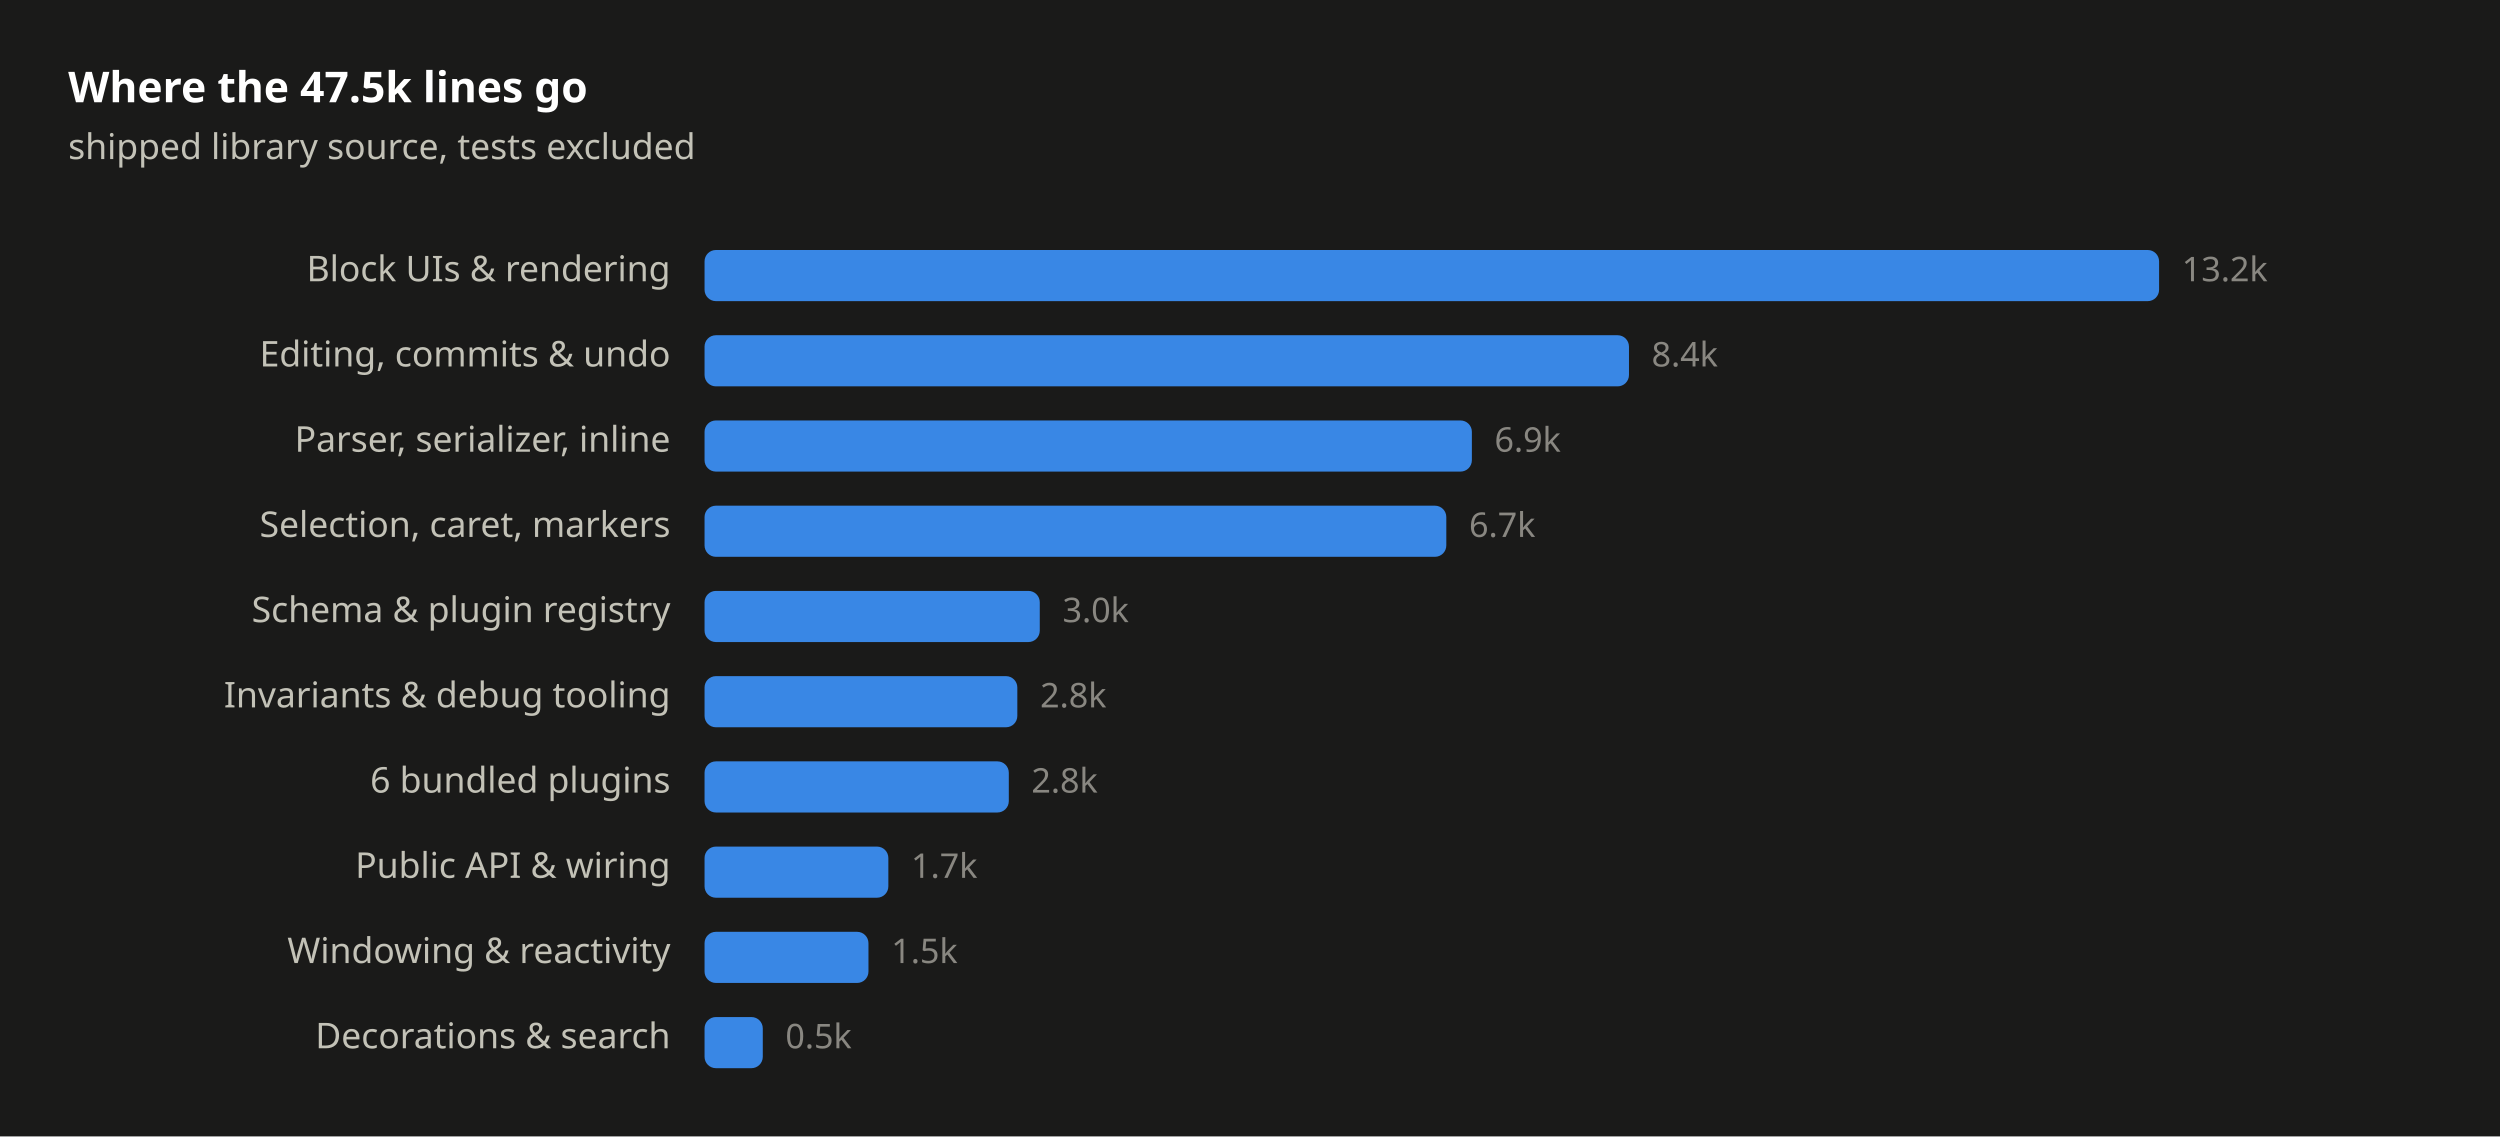
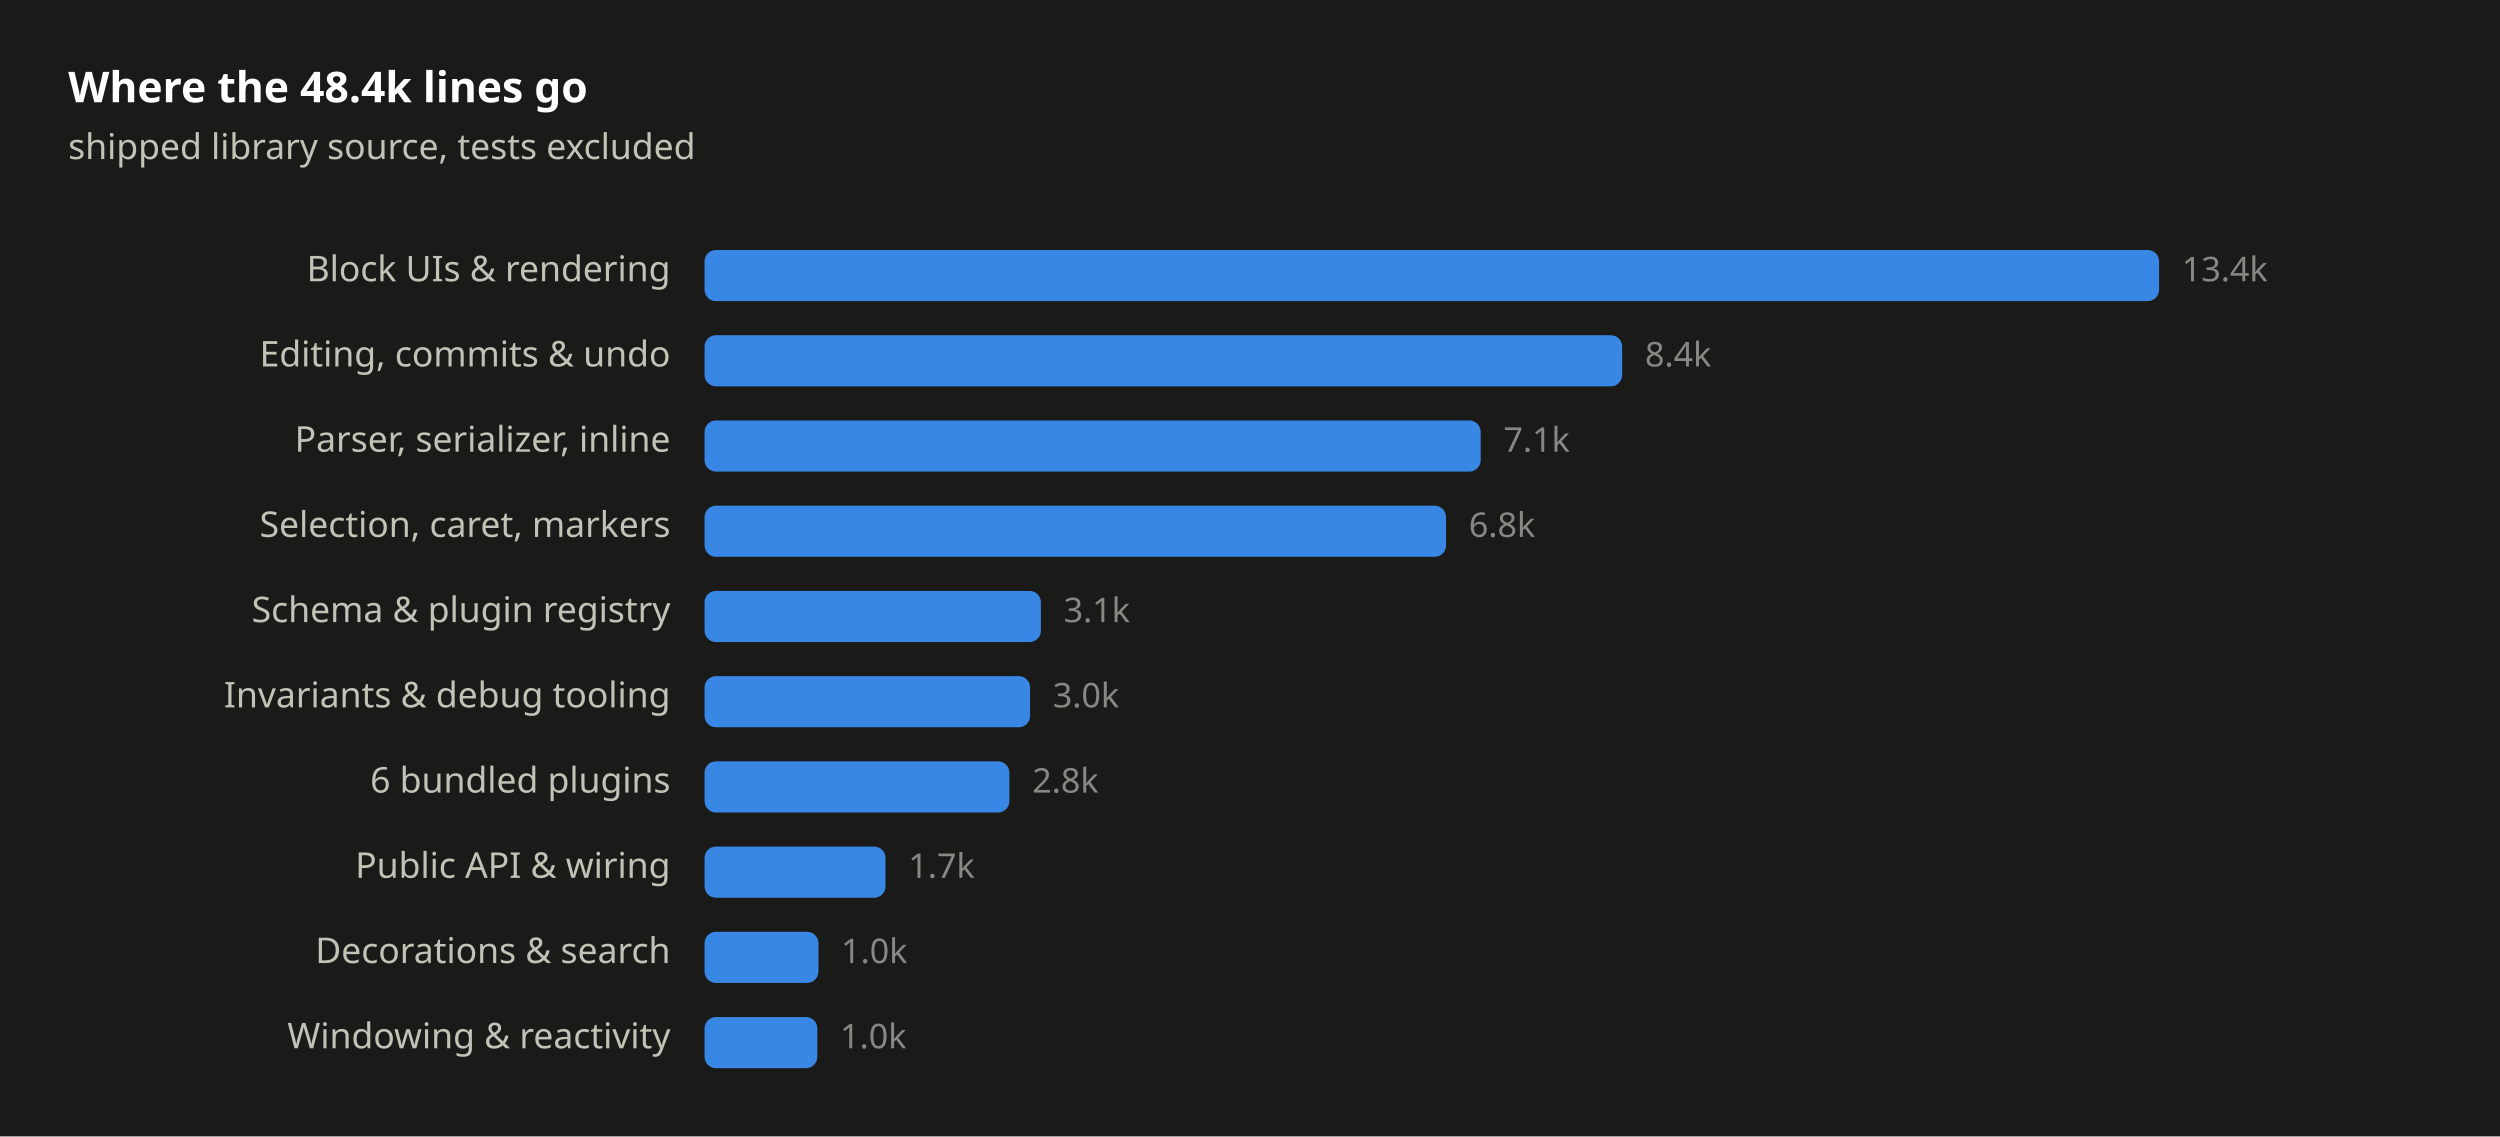
- <svg xmlns="http://www.w3.org/2000/svg" width="880" height="400" viewBox="0 0 880 400" role="img" aria-label="Library source by area: Block UIs &amp; rendering 13.2k, Editing, commits &amp; undo 8.4k, Parser, serializer, inline 6.9k, Selection, caret, markers 6.7k, Schema &amp; plugin registry 3.0k, Invariants &amp; debug tooling 2.8k, 6 bundled plugins 2.8k, Public API &amp; wiring 1.7k, Windowing &amp; reactivity 1.5k, Decorations &amp; search 0.5k. About 47.5k lines total.">
+ <svg xmlns="http://www.w3.org/2000/svg" width="880" height="400" viewBox="0 0 880 400" role="img" aria-label="Library source by area: Block UIs &amp; rendering 13.4k, Editing, commits &amp; undo 8.4k, Parser, serializer, inline 7.1k, Selection, caret, markers 6.8k, Schema &amp; plugin registry 3.1k, Invariants &amp; debug tooling 3.0k, 6 bundled plugins 2.8k, Public API &amp; wiring 1.7k, Decorations &amp; search 1.0k, Windowing &amp; reactivity 1.0k. About 48.4k lines total.">
  <rect width="880" height="400" fill="#1a1a19" />
-   <text x="24" y="36" font-family="system-ui, sans-serif" font-size="15" font-weight="600" fill="#ffffff" text-anchor="start">Where the 47.5k lines go</text>
+   <text x="24" y="36" font-family="system-ui, sans-serif" font-size="15" font-weight="600" fill="#ffffff" text-anchor="start">Where the 48.4k lines go</text>
  <text x="24" y="56" font-family="system-ui, sans-serif" font-size="12.5" font-weight="400" fill="#c3c2b7" text-anchor="start">shipped library source, tests excluded</text>
  <text x="236" y="99" font-family="system-ui, sans-serif" font-size="12.5" font-weight="400" fill="#c3c2b7" text-anchor="end">Block UIs &amp; rendering</text>
  <rect x="248" y="88" width="512.0" height="18" rx="4" fill="#3987e5" />
-   <text x="768" y="99" font-family="system-ui, sans-serif" font-size="12" font-weight="400" fill="#898781" text-anchor="start" style="font-variant-numeric:tabular-nums">13.2k</text>
+   <text x="768" y="99" font-family="system-ui, sans-serif" font-size="12" font-weight="400" fill="#898781" text-anchor="start" style="font-variant-numeric:tabular-nums">13.4k</text>
  <text x="236" y="129" font-family="system-ui, sans-serif" font-size="12.5" font-weight="400" fill="#c3c2b7" text-anchor="end">Editing, commits &amp; undo</text>
-   <rect x="248" y="118" width="325.4" height="18" rx="4" fill="#3987e5" />
-   <text x="581.352" y="129" font-family="system-ui, sans-serif" font-size="12" font-weight="400" fill="#898781" text-anchor="start" style="font-variant-numeric:tabular-nums">8.4k</text>
+   <rect x="248" y="118" width="323.0" height="18" rx="4" fill="#3987e5" />
+   <text x="579.04" y="129" font-family="system-ui, sans-serif" font-size="12" font-weight="400" fill="#898781" text-anchor="start" style="font-variant-numeric:tabular-nums">8.4k</text>
  <text x="236" y="159" font-family="system-ui, sans-serif" font-size="12.5" font-weight="400" fill="#c3c2b7" text-anchor="end">Parser, serializer, inline</text>
-   <rect x="248" y="148" width="270.1" height="18" rx="4" fill="#3987e5" />
-   <text x="526.057" y="159" font-family="system-ui, sans-serif" font-size="12" font-weight="400" fill="#898781" text-anchor="start" style="font-variant-numeric:tabular-nums">6.9k</text>
+   <rect x="248" y="148" width="273.2" height="18" rx="4" fill="#3987e5" />
+   <text x="529.215" y="159" font-family="system-ui, sans-serif" font-size="12" font-weight="400" fill="#898781" text-anchor="start" style="font-variant-numeric:tabular-nums">7.1k</text>
  <text x="236" y="189" font-family="system-ui, sans-serif" font-size="12.5" font-weight="400" fill="#c3c2b7" text-anchor="end">Selection, caret, markers</text>
-   <rect x="248" y="178" width="261.1" height="18" rx="4" fill="#3987e5" />
-   <text x="517.113" y="189" font-family="system-ui, sans-serif" font-size="12" font-weight="400" fill="#898781" text-anchor="start" style="font-variant-numeric:tabular-nums">6.7k</text>
+   <rect x="248" y="178" width="261.0" height="18" rx="4" fill="#3987e5" />
+   <text x="517.036" y="189" font-family="system-ui, sans-serif" font-size="12" font-weight="400" fill="#898781" text-anchor="start" style="font-variant-numeric:tabular-nums">6.8k</text>
  <text x="236" y="219" font-family="system-ui, sans-serif" font-size="12.5" font-weight="400" fill="#c3c2b7" text-anchor="end">Schema &amp; plugin registry</text>
-   <rect x="248" y="208" width="118.0" height="18" rx="4" fill="#3987e5" />
-   <text x="374.016" y="219" font-family="system-ui, sans-serif" font-size="12" font-weight="400" fill="#898781" text-anchor="start" style="font-variant-numeric:tabular-nums">3.0k</text>
+   <rect x="248" y="208" width="118.4" height="18" rx="4" fill="#3987e5" />
+   <text x="374.378" y="219" font-family="system-ui, sans-serif" font-size="12" font-weight="400" fill="#898781" text-anchor="start" style="font-variant-numeric:tabular-nums">3.1k</text>
  <text x="236" y="249" font-family="system-ui, sans-serif" font-size="12.5" font-weight="400" fill="#c3c2b7" text-anchor="end">Invariants &amp; debug tooling</text>
-   <rect x="248" y="238" width="110.1" height="18" rx="4" fill="#3987e5" />
-   <text x="366.123" y="249" font-family="system-ui, sans-serif" font-size="12" font-weight="400" fill="#898781" text-anchor="start" style="font-variant-numeric:tabular-nums">2.8k</text>
+   <rect x="248" y="238" width="114.6" height="18" rx="4" fill="#3987e5" />
+   <text x="370.586" y="249" font-family="system-ui, sans-serif" font-size="12" font-weight="400" fill="#898781" text-anchor="start" style="font-variant-numeric:tabular-nums">3.0k</text>
  <text x="236" y="279" font-family="system-ui, sans-serif" font-size="12.5" font-weight="400" fill="#c3c2b7" text-anchor="end">6 bundled plugins</text>
-   <rect x="248" y="268" width="107.1" height="18" rx="4" fill="#3987e5" />
-   <text x="363.051" y="279" font-family="system-ui, sans-serif" font-size="12" font-weight="400" fill="#898781" text-anchor="start" style="font-variant-numeric:tabular-nums">2.8k</text>
+   <rect x="248" y="268" width="107.3" height="18" rx="4" fill="#3987e5" />
+   <text x="363.348" y="279" font-family="system-ui, sans-serif" font-size="12" font-weight="400" fill="#898781" text-anchor="start" style="font-variant-numeric:tabular-nums">2.8k</text>
  <text x="236" y="309" font-family="system-ui, sans-serif" font-size="12.5" font-weight="400" fill="#c3c2b7" text-anchor="end">Public API &amp; wiring</text>
-   <rect x="248" y="298" width="64.7" height="18" rx="4" fill="#3987e5" />
-   <text x="320.705" y="309" font-family="system-ui, sans-serif" font-size="12" font-weight="400" fill="#898781" text-anchor="start" style="font-variant-numeric:tabular-nums">1.7k</text>
-   <text x="236" y="339" font-family="system-ui, sans-serif" font-size="12.5" font-weight="400" fill="#c3c2b7" text-anchor="end">Windowing &amp; reactivity</text>
-   <rect x="248" y="328" width="57.7" height="18" rx="4" fill="#3987e5" />
-   <text x="313.744" y="339" font-family="system-ui, sans-serif" font-size="12" font-weight="400" fill="#898781" text-anchor="start" style="font-variant-numeric:tabular-nums">1.5k</text>
-   <text x="236" y="369" font-family="system-ui, sans-serif" font-size="12.5" font-weight="400" fill="#c3c2b7" text-anchor="end">Decorations &amp; search</text>
-   <rect x="248" y="358" width="20.5" height="18" rx="4" fill="#3987e5" />
-   <text x="276.454" y="369" font-family="system-ui, sans-serif" font-size="12" font-weight="400" fill="#898781" text-anchor="start" style="font-variant-numeric:tabular-nums">0.5k</text>
+   <rect x="248" y="298" width="63.7" height="18" rx="4" fill="#3987e5" />
+   <text x="319.727" y="309" font-family="system-ui, sans-serif" font-size="12" font-weight="400" fill="#898781" text-anchor="start" style="font-variant-numeric:tabular-nums">1.7k</text>
+   <text x="236" y="339" font-family="system-ui, sans-serif" font-size="12.5" font-weight="400" fill="#c3c2b7" text-anchor="end">Decorations &amp; search</text>
+   <rect x="248" y="328" width="40.1" height="18" rx="4" fill="#3987e5" />
+   <text x="296.059" y="339" font-family="system-ui, sans-serif" font-size="12" font-weight="400" fill="#898781" text-anchor="start" style="font-variant-numeric:tabular-nums">1.0k</text>
+   <text x="236" y="369" font-family="system-ui, sans-serif" font-size="12.5" font-weight="400" fill="#c3c2b7" text-anchor="end">Windowing &amp; reactivity</text>
+   <rect x="248" y="358" width="39.7" height="18" rx="4" fill="#3987e5" />
+   <text x="295.715" y="369" font-family="system-ui, sans-serif" font-size="12" font-weight="400" fill="#898781" text-anchor="start" style="font-variant-numeric:tabular-nums">1.0k</text>
</svg>
